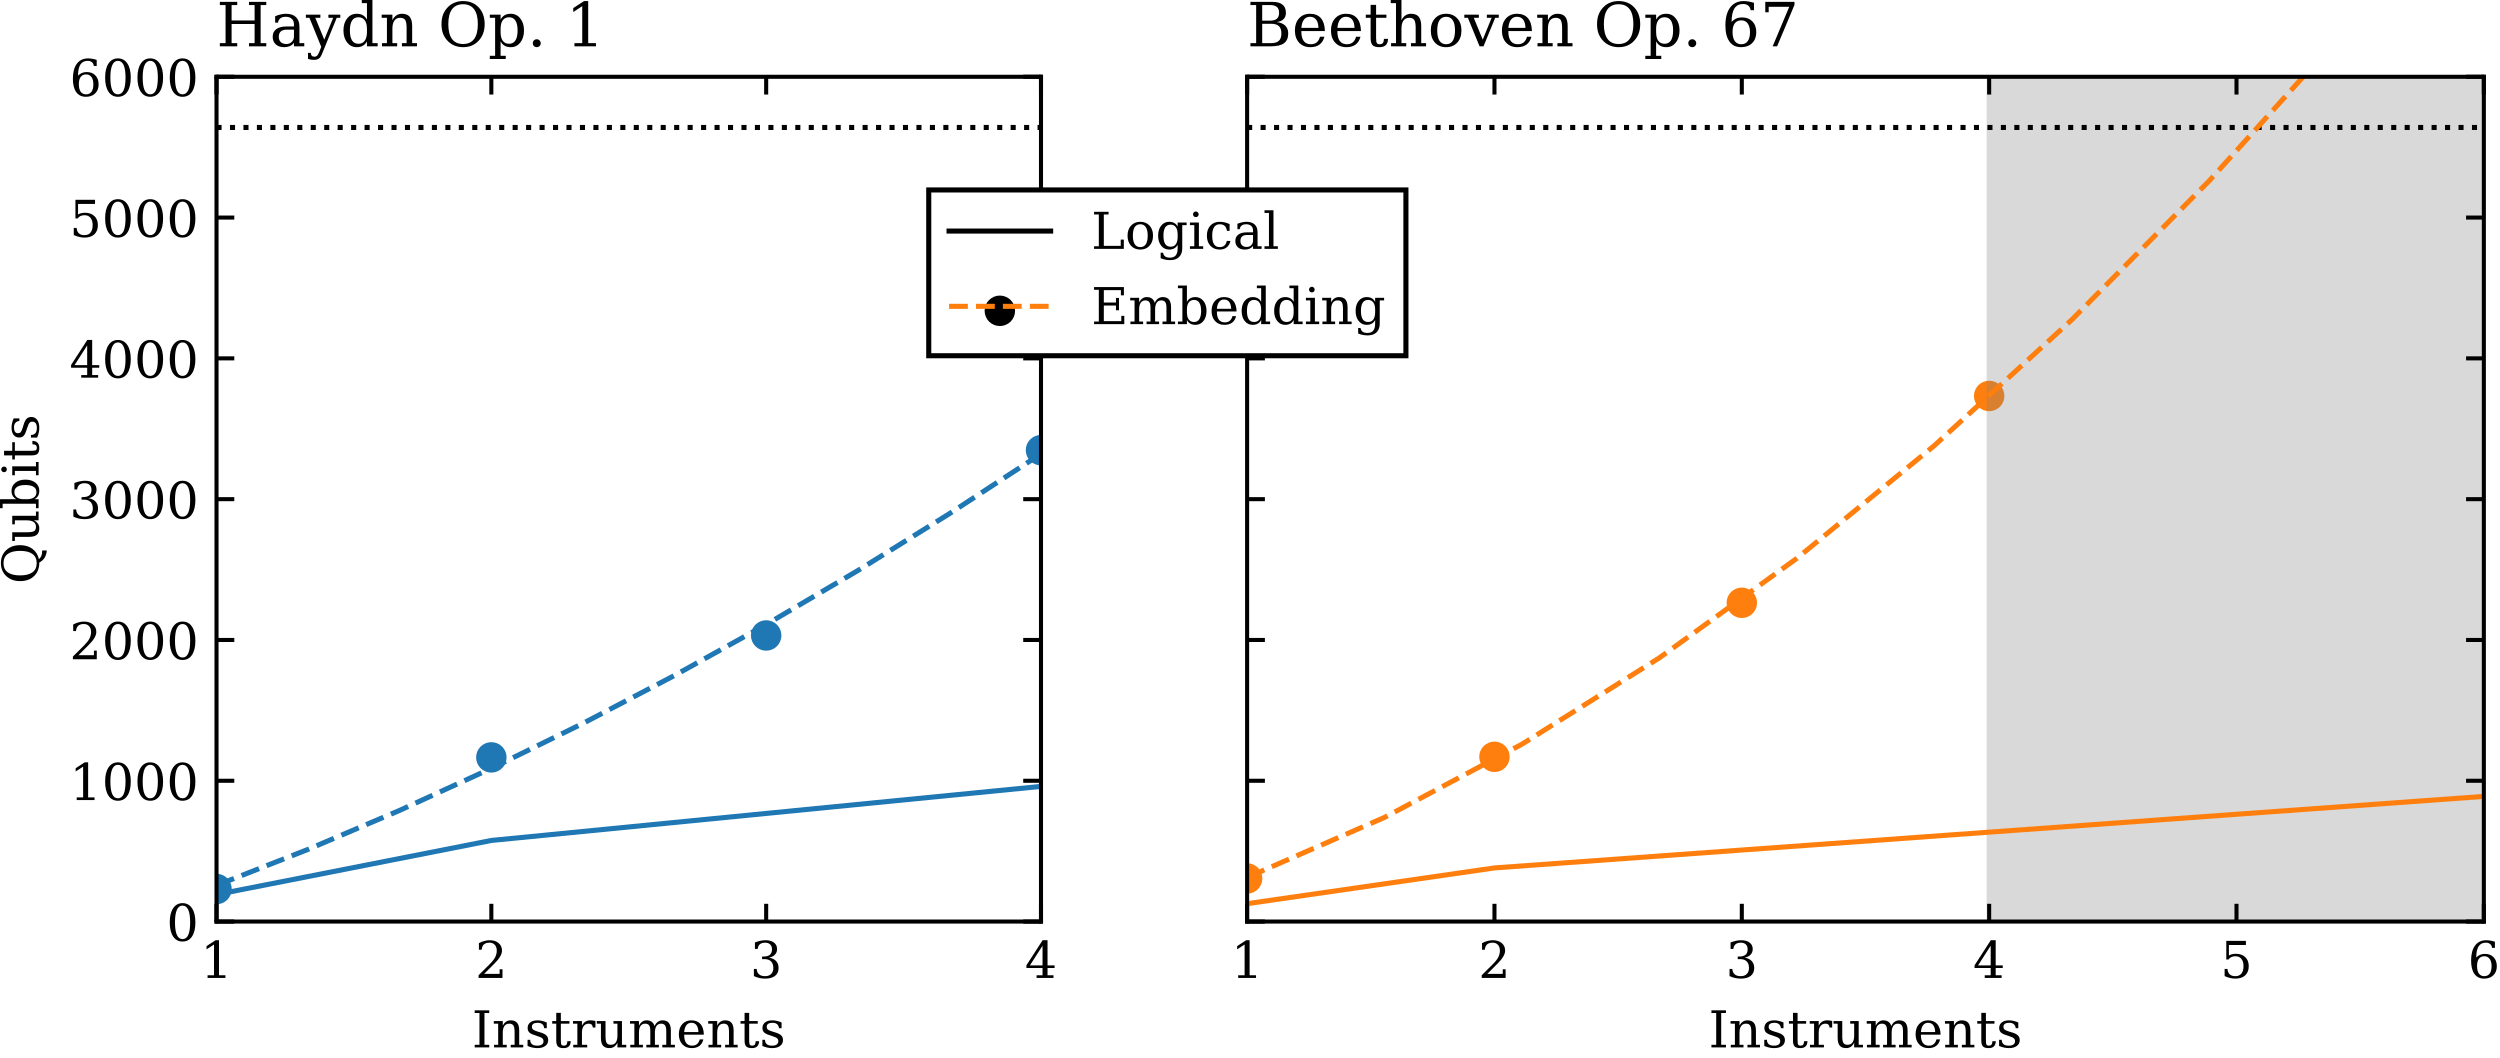
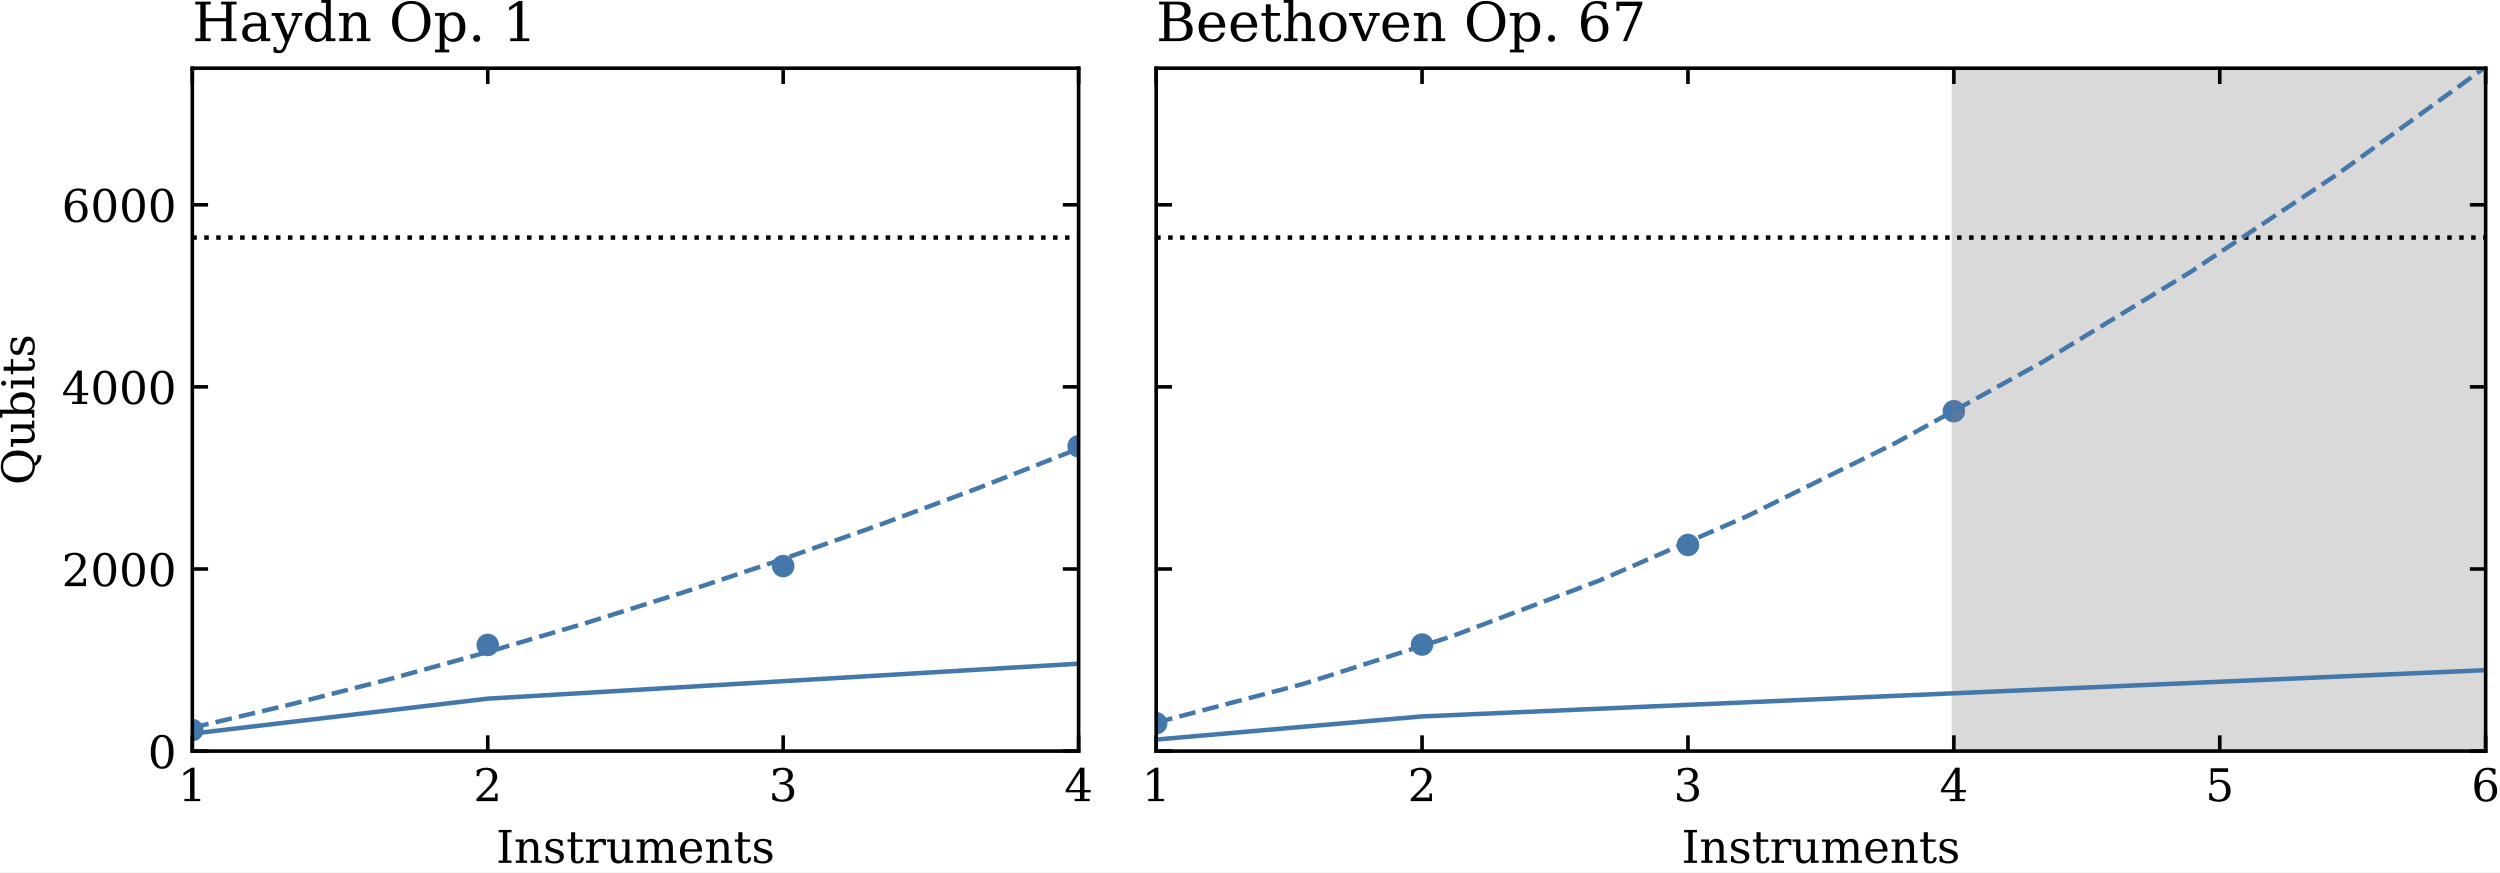
- <svg xmlns="http://www.w3.org/2000/svg" xmlns:xlink="http://www.w3.org/1999/xlink" width="492.209pt" height="208.294pt" viewBox="0 0 492.209 208.294" version="1.1">
+ <svg xmlns="http://www.w3.org/2000/svg" xmlns:xlink="http://www.w3.org/1999/xlink" width="554.189pt" height="193.354pt" viewBox="0 0 554.189 193.354" version="1.1">
  <defs>
    <style type="text/css">*{stroke-linejoin: round; stroke-linecap: butt}</style>
  </defs>
  <g id="figure_1">
    <g id="patch_1">
-       <path d="M 0 208.294  L 492.209 208.294  L 492.209 0  L 0 0  z " style="fill: #ffffff" />
+       <path d="M 0 193.354  L 554.189 193.354  L 554.189 0  L 0 0  z " style="fill: #ffffff" />
    </g>
    <g id="axes_1">
      <g id="patch_2">
-         <path d="M 42.628 181.438  L 204.955 181.438  L 204.955 15.118  L 42.628 15.118  z " style="fill: #ffffff" />
+         <path d="M 42.628 166.498  L 239.104 166.498  L 239.104 15.118  L 42.628 15.118  z " style="fill: #ffffff" />
      </g>
      <g id="PathCollection_1">
        <defs>
-           <path id="m688dfed98d" d="M 0 2.5  C 0.663 2.5 1.299 2.237 1.768 1.768  C 2.237 1.299 2.5 0.663 2.5 0  C 2.5 -0.663 2.237 -1.299 1.768 -1.768  C 1.299 -2.237 0.663 -2.5 0 -2.5  C -0.663 -2.5 -1.299 -2.237 -1.768 -1.768  C -2.237 -1.299 -2.5 -0.663 -2.5 0  C -2.5 0.663 -2.237 1.299 -1.768 1.768  C -1.299 2.237 -0.663 2.5 0 2.5  z " style="stroke: #1f77b4" />
+           <path id="mcd57a1ce0a" d="M 0 2  C 0.53 2 1.039 1.789 1.414 1.414  C 1.789 1.039 2 0.53 2 0  C 2 -0.53 1.789 -1.039 1.414 -1.414  C 1.039 -1.789 0.53 -2 0 -2  C -0.53 -2 -1.039 -1.789 -1.414 -1.414  C -1.789 -1.039 -2 -0.53 -2 0  C -2 0.53 -1.789 1.039 -1.414 1.414  C -1.039 1.789 -0.53 2 0 2  z " style="stroke: #4477aa" />
        </defs>
-         <g clip-path="url(#p715197f129)">
-           <use xlink:href="#m688dfed98d" x="42.628" y="175.035" style="fill: #1f77b4; stroke: #1f77b4" />
-           <use xlink:href="#m688dfed98d" x="96.737" y="149.117" style="fill: #1f77b4; stroke: #1f77b4" />
-           <use xlink:href="#m688dfed98d" x="150.846" y="125.111" style="fill: #1f77b4; stroke: #1f77b4" />
-           <use xlink:href="#m688dfed98d" x="204.955" y="88.632" style="fill: #1f77b4; stroke: #1f77b4" />
+         <g clip-path="url(#pbb71587a78)">
+           <use xlink:href="#mcd57a1ce0a" x="42.628" y="161.836" style="fill: #4477aa; stroke: #4477aa" />
+           <use xlink:href="#mcd57a1ce0a" x="108.12" y="142.964" style="fill: #4477aa; stroke: #4477aa" />
+           <use xlink:href="#mcd57a1ce0a" x="173.612" y="125.484" style="fill: #4477aa; stroke: #4477aa" />
+           <use xlink:href="#mcd57a1ce0a" x="239.104" y="98.922" style="fill: #4477aa; stroke: #4477aa" />
        </g>
      </g>
      <g id="matplotlib.axis_1">
        <g id="xtick_1">
          <g id="line2d_1">
            <defs>
-               <path id="m44db2ed4cb" d="M 0 0  L 0 -3.5  " style="stroke: #000000; stroke-width: 0.8" />
+               <path id="m752a797c3e" d="M 0 0  L 0 -3.5  " style="stroke: #000000; stroke-width: 0.8" />
            </defs>
            <g>
-               <use xlink:href="#m44db2ed4cb" x="42.628" y="181.438" style="stroke: #000000; stroke-width: 0.8" />
+               <use xlink:href="#m752a797c3e" x="42.628" y="166.498" style="stroke: #000000; stroke-width: 0.8" />
            </g>
          </g>
          <g id="line2d_2">
            <defs>
-               <path id="mf8edf6adbf" d="M 0 0  L 0 3.5  " style="stroke: #000000; stroke-width: 0.8" />
+               <path id="m4a52212187" d="M 0 0  L 0 3.5  " style="stroke: #000000; stroke-width: 0.8" />
            </defs>
            <g>
-               <use xlink:href="#mf8edf6adbf" x="42.628" y="15.118" style="stroke: #000000; stroke-width: 0.8" />
+               <use xlink:href="#m4a52212187" x="42.628" y="15.118" style="stroke: #000000; stroke-width: 0.8" />
            </g>
          </g>
          <g id="text_1">
-             <text style="font: 10px 'DejaVu Serif', 'Bitstream Vera Serif', 'Computer Modern Roman', 'New Century Schoolbook', 'Century Schoolbook L', 'Utopia', 'ITC Bookman', 'Bookman', 'Nimbus Roman No9 L', 'Times New Roman', 'Times', 'Palatino', 'Charter', serif; text-anchor: middle" x="42.628" y="192.537" transform="rotate(-0 42.62812 192.5366)">1</text>
+             <text style="font: 10px 'DejaVu Serif', 'Bitstream Vera Serif', 'Computer Modern Roman', 'New Century Schoolbook', 'Century Schoolbook L', 'Utopia', 'ITC Bookman', 'Bookman', 'Nimbus Roman No9 L', 'Times New Roman', 'Times', 'Palatino', 'Charter', serif; text-anchor: middle" x="42.628" y="177.597" transform="rotate(-0 42.62812 177.5966)">1</text>
          </g>
        </g>
        <g id="xtick_2">
          <g id="line2d_3">
            <g>
-               <use xlink:href="#m44db2ed4cb" x="96.737" y="181.438" style="stroke: #000000; stroke-width: 0.8" />
+               <use xlink:href="#m752a797c3e" x="108.12" y="166.498" style="stroke: #000000; stroke-width: 0.8" />
            </g>
          </g>
          <g id="line2d_4">
            <g>
-               <use xlink:href="#mf8edf6adbf" x="96.737" y="15.118" style="stroke: #000000; stroke-width: 0.8" />
+               <use xlink:href="#m4a52212187" x="108.12" y="15.118" style="stroke: #000000; stroke-width: 0.8" />
            </g>
          </g>
          <g id="text_2">
-             <text style="font: 10px 'DejaVu Serif', 'Bitstream Vera Serif', 'Computer Modern Roman', 'New Century Schoolbook', 'Century Schoolbook L', 'Utopia', 'ITC Bookman', 'Bookman', 'Nimbus Roman No9 L', 'Times New Roman', 'Times', 'Palatino', 'Charter', serif; text-anchor: middle" x="96.737" y="192.537" transform="rotate(-0 96.73722 192.5366)">2</text>
+             <text style="font: 10px 'DejaVu Serif', 'Bitstream Vera Serif', 'Computer Modern Roman', 'New Century Schoolbook', 'Century Schoolbook L', 'Utopia', 'ITC Bookman', 'Bookman', 'Nimbus Roman No9 L', 'Times New Roman', 'Times', 'Palatino', 'Charter', serif; text-anchor: middle" x="108.12" y="177.597" transform="rotate(-0 108.1201 177.5966)">2</text>
          </g>
        </g>
        <g id="xtick_3">
          <g id="line2d_5">
            <g>
-               <use xlink:href="#m44db2ed4cb" x="150.846" y="181.438" style="stroke: #000000; stroke-width: 0.8" />
+               <use xlink:href="#m752a797c3e" x="173.612" y="166.498" style="stroke: #000000; stroke-width: 0.8" />
            </g>
          </g>
          <g id="line2d_6">
            <g>
-               <use xlink:href="#mf8edf6adbf" x="150.846" y="15.118" style="stroke: #000000; stroke-width: 0.8" />
+               <use xlink:href="#m4a52212187" x="173.612" y="15.118" style="stroke: #000000; stroke-width: 0.8" />
            </g>
          </g>
          <g id="text_3">
-             <text style="font: 10px 'DejaVu Serif', 'Bitstream Vera Serif', 'Computer Modern Roman', 'New Century Schoolbook', 'Century Schoolbook L', 'Utopia', 'ITC Bookman', 'Bookman', 'Nimbus Roman No9 L', 'Times New Roman', 'Times', 'Palatino', 'Charter', serif; text-anchor: middle" x="150.846" y="192.537" transform="rotate(-0 150.8463 192.5366)">3</text>
+             <text style="font: 10px 'DejaVu Serif', 'Bitstream Vera Serif', 'Computer Modern Roman', 'New Century Schoolbook', 'Century Schoolbook L', 'Utopia', 'ITC Bookman', 'Bookman', 'Nimbus Roman No9 L', 'Times New Roman', 'Times', 'Palatino', 'Charter', serif; text-anchor: middle" x="173.612" y="177.597" transform="rotate(-0 173.6121 177.5966)">3</text>
          </g>
        </g>
        <g id="xtick_4">
          <g id="line2d_7">
            <g>
-               <use xlink:href="#m44db2ed4cb" x="204.955" y="181.438" style="stroke: #000000; stroke-width: 0.8" />
+               <use xlink:href="#m752a797c3e" x="239.104" y="166.498" style="stroke: #000000; stroke-width: 0.8" />
            </g>
          </g>
          <g id="line2d_8">
            <g>
-               <use xlink:href="#mf8edf6adbf" x="204.955" y="15.118" style="stroke: #000000; stroke-width: 0.8" />
+               <use xlink:href="#m4a52212187" x="239.104" y="15.118" style="stroke: #000000; stroke-width: 0.8" />
            </g>
          </g>
          <g id="text_4">
-             <text style="font: 10px 'DejaVu Serif', 'Bitstream Vera Serif', 'Computer Modern Roman', 'New Century Schoolbook', 'Century Schoolbook L', 'Utopia', 'ITC Bookman', 'Bookman', 'Nimbus Roman No9 L', 'Times New Roman', 'Times', 'Palatino', 'Charter', serif; text-anchor: middle" x="204.955" y="192.537" transform="rotate(-0 204.9554 192.5366)">4</text>
+             <text style="font: 10px 'DejaVu Serif', 'Bitstream Vera Serif', 'Computer Modern Roman', 'New Century Schoolbook', 'Century Schoolbook L', 'Utopia', 'ITC Bookman', 'Bookman', 'Nimbus Roman No9 L', 'Times New Roman', 'Times', 'Palatino', 'Charter', serif; text-anchor: middle" x="239.104" y="177.597" transform="rotate(-0 239.1041 177.5966)">4</text>
          </g>
        </g>
        <g id="text_5">
-           <text style="font: 10px 'DejaVu Serif', 'Bitstream Vera Serif', 'Computer Modern Roman', 'New Century Schoolbook', 'Century Schoolbook L', 'Utopia', 'ITC Bookman', 'Bookman', 'Nimbus Roman No9 L', 'Times New Roman', 'Times', 'Palatino', 'Charter', serif; text-anchor: middle" x="123.792" y="206.215" transform="rotate(-0 123.7918 206.2147)">Instruments</text>
+           <text style="font: 10px 'DejaVu Serif', 'Bitstream Vera Serif', 'Computer Modern Roman', 'New Century Schoolbook', 'Century Schoolbook L', 'Utopia', 'ITC Bookman', 'Bookman', 'Nimbus Roman No9 L', 'Times New Roman', 'Times', 'Palatino', 'Charter', serif; text-anchor: middle" x="140.866" y="191.275" transform="rotate(-0 140.8661 191.2747)">Instruments</text>
        </g>
      </g>
      <g id="matplotlib.axis_2">
        <g id="ytick_1">
          <g id="line2d_9">
            <defs>
-               <path id="me3b88ab811" d="M 0 0  L 3.5 0  " style="stroke: #000000; stroke-width: 0.8" />
+               <path id="mf009069f1a" d="M 0 0  L 3.5 0  " style="stroke: #000000; stroke-width: 0.8" />
            </defs>
            <g>
-               <use xlink:href="#me3b88ab811" x="42.628" y="181.438" style="stroke: #000000; stroke-width: 0.8" />
+               <use xlink:href="#mf009069f1a" x="42.628" y="166.498" style="stroke: #000000; stroke-width: 0.8" />
            </g>
          </g>
          <g id="line2d_10">
            <defs>
-               <path id="m9dbf213129" d="M 0 0  L -3.5 0  " style="stroke: #000000; stroke-width: 0.8" />
+               <path id="m4f941d3b76" d="M 0 0  L -3.5 0  " style="stroke: #000000; stroke-width: 0.8" />
            </defs>
            <g>
-               <use xlink:href="#m9dbf213129" x="204.955" y="181.438" style="stroke: #000000; stroke-width: 0.8" />
+               <use xlink:href="#m4f941d3b76" x="239.104" y="166.498" style="stroke: #000000; stroke-width: 0.8" />
            </g>
          </g>
          <g id="text_6">
-             <text style="font: 10px 'DejaVu Serif', 'Bitstream Vera Serif', 'Computer Modern Roman', 'New Century Schoolbook', 'Century Schoolbook L', 'Utopia', 'ITC Bookman', 'Bookman', 'Nimbus Roman No9 L', 'Times New Roman', 'Times', 'Palatino', 'Charter', serif; text-anchor: end" x="39.128" y="185.237" transform="rotate(-0 39.12812 185.2373)">0</text>
+             <text style="font: 10px 'DejaVu Serif', 'Bitstream Vera Serif', 'Computer Modern Roman', 'New Century Schoolbook', 'Century Schoolbook L', 'Utopia', 'ITC Bookman', 'Bookman', 'Nimbus Roman No9 L', 'Times New Roman', 'Times', 'Palatino', 'Charter', serif; text-anchor: end" x="39.128" y="170.297" transform="rotate(-0 39.12812 170.2973)">0</text>
          </g>
        </g>
        <g id="ytick_2">
          <g id="line2d_11">
            <g>
-               <use xlink:href="#me3b88ab811" x="42.628" y="153.718" style="stroke: #000000; stroke-width: 0.8" />
+               <use xlink:href="#mf009069f1a" x="42.628" y="126.13" style="stroke: #000000; stroke-width: 0.8" />
            </g>
          </g>
          <g id="line2d_12">
            <g>
-               <use xlink:href="#m9dbf213129" x="204.955" y="153.718" style="stroke: #000000; stroke-width: 0.8" />
+               <use xlink:href="#m4f941d3b76" x="239.104" y="126.13" style="stroke: #000000; stroke-width: 0.8" />
            </g>
          </g>
          <g id="text_7">
-             <text style="font: 10px 'DejaVu Serif', 'Bitstream Vera Serif', 'Computer Modern Roman', 'New Century Schoolbook', 'Century Schoolbook L', 'Utopia', 'ITC Bookman', 'Bookman', 'Nimbus Roman No9 L', 'Times New Roman', 'Times', 'Palatino', 'Charter', serif; text-anchor: end" x="39.128" y="157.517" transform="rotate(-0 39.12812 157.5173)">1000</text>
+             <text style="font: 10px 'DejaVu Serif', 'Bitstream Vera Serif', 'Computer Modern Roman', 'New Century Schoolbook', 'Century Schoolbook L', 'Utopia', 'ITC Bookman', 'Bookman', 'Nimbus Roman No9 L', 'Times New Roman', 'Times', 'Palatino', 'Charter', serif; text-anchor: end" x="39.128" y="129.929" transform="rotate(-0 39.12812 129.9293)">2000</text>
          </g>
        </g>
        <g id="ytick_3">
          <g id="line2d_13">
            <g>
-               <use xlink:href="#me3b88ab811" x="42.628" y="125.998" style="stroke: #000000; stroke-width: 0.8" />
+               <use xlink:href="#mf009069f1a" x="42.628" y="85.762" style="stroke: #000000; stroke-width: 0.8" />
            </g>
          </g>
          <g id="line2d_14">
            <g>
-               <use xlink:href="#m9dbf213129" x="204.955" y="125.998" style="stroke: #000000; stroke-width: 0.8" />
+               <use xlink:href="#m4f941d3b76" x="239.104" y="85.762" style="stroke: #000000; stroke-width: 0.8" />
            </g>
          </g>
          <g id="text_8">
-             <text style="font: 10px 'DejaVu Serif', 'Bitstream Vera Serif', 'Computer Modern Roman', 'New Century Schoolbook', 'Century Schoolbook L', 'Utopia', 'ITC Bookman', 'Bookman', 'Nimbus Roman No9 L', 'Times New Roman', 'Times', 'Palatino', 'Charter', serif; text-anchor: end" x="39.128" y="129.797" transform="rotate(-0 39.12812 129.7973)">2000</text>
+             <text style="font: 10px 'DejaVu Serif', 'Bitstream Vera Serif', 'Computer Modern Roman', 'New Century Schoolbook', 'Century Schoolbook L', 'Utopia', 'ITC Bookman', 'Bookman', 'Nimbus Roman No9 L', 'Times New Roman', 'Times', 'Palatino', 'Charter', serif; text-anchor: end" x="39.128" y="89.561" transform="rotate(-0 39.12812 89.56134)">4000</text>
          </g>
        </g>
        <g id="ytick_4">
          <g id="line2d_15">
            <g>
-               <use xlink:href="#me3b88ab811" x="42.628" y="98.278" style="stroke: #000000; stroke-width: 0.8" />
+               <use xlink:href="#mf009069f1a" x="42.628" y="45.394" style="stroke: #000000; stroke-width: 0.8" />
            </g>
          </g>
          <g id="line2d_16">
            <g>
-               <use xlink:href="#m9dbf213129" x="204.955" y="98.278" style="stroke: #000000; stroke-width: 0.8" />
+               <use xlink:href="#m4f941d3b76" x="239.104" y="45.394" style="stroke: #000000; stroke-width: 0.8" />
            </g>
          </g>
          <g id="text_9">
-             <text style="font: 10px 'DejaVu Serif', 'Bitstream Vera Serif', 'Computer Modern Roman', 'New Century Schoolbook', 'Century Schoolbook L', 'Utopia', 'ITC Bookman', 'Bookman', 'Nimbus Roman No9 L', 'Times New Roman', 'Times', 'Palatino', 'Charter', serif; text-anchor: end" x="39.128" y="102.077" transform="rotate(-0 39.12812 102.0773)">3000</text>
-           </g>
-         </g>
-         <g id="ytick_5">
-           <g id="line2d_17">
-             <g>
-               <use xlink:href="#me3b88ab811" x="42.628" y="70.558" style="stroke: #000000; stroke-width: 0.8" />
-             </g>
-           </g>
-           <g id="line2d_18">
-             <g>
-               <use xlink:href="#m9dbf213129" x="204.955" y="70.558" style="stroke: #000000; stroke-width: 0.8" />
-             </g>
-           </g>
-           <g id="text_10">
-             <text style="font: 10px 'DejaVu Serif', 'Bitstream Vera Serif', 'Computer Modern Roman', 'New Century Schoolbook', 'Century Schoolbook L', 'Utopia', 'ITC Bookman', 'Bookman', 'Nimbus Roman No9 L', 'Times New Roman', 'Times', 'Palatino', 'Charter', serif; text-anchor: end" x="39.128" y="74.357" transform="rotate(-0 39.12812 74.35734)">4000</text>
-           </g>
-         </g>
-         <g id="ytick_6">
-           <g id="line2d_19">
-             <g>
-               <use xlink:href="#me3b88ab811" x="42.628" y="42.838" style="stroke: #000000; stroke-width: 0.8" />
-             </g>
-           </g>
-           <g id="line2d_20">
-             <g>
-               <use xlink:href="#m9dbf213129" x="204.955" y="42.838" style="stroke: #000000; stroke-width: 0.8" />
-             </g>
-           </g>
-           <g id="text_11">
-             <text style="font: 10px 'DejaVu Serif', 'Bitstream Vera Serif', 'Computer Modern Roman', 'New Century Schoolbook', 'Century Schoolbook L', 'Utopia', 'ITC Bookman', 'Bookman', 'Nimbus Roman No9 L', 'Times New Roman', 'Times', 'Palatino', 'Charter', serif; text-anchor: end" x="39.128" y="46.637" transform="rotate(-0 39.12812 46.63734)">5000</text>
-           </g>
-         </g>
-         <g id="ytick_7">
-           <g id="line2d_21">
-             <g>
-               <use xlink:href="#me3b88ab811" x="42.628" y="15.118" style="stroke: #000000; stroke-width: 0.8" />
-             </g>
-           </g>
-           <g id="line2d_22">
-             <g>
-               <use xlink:href="#m9dbf213129" x="204.955" y="15.118" style="stroke: #000000; stroke-width: 0.8" />
-             </g>
-           </g>
-           <g id="text_12">
-             <text style="font: 10px 'DejaVu Serif', 'Bitstream Vera Serif', 'Computer Modern Roman', 'New Century Schoolbook', 'Century Schoolbook L', 'Utopia', 'ITC Bookman', 'Bookman', 'Nimbus Roman No9 L', 'Times New Roman', 'Times', 'Palatino', 'Charter', serif; text-anchor: end" x="39.128" y="18.917" transform="rotate(-0 39.12812 18.91734)">6000</text>
-           </g>
-         </g>
-         <g id="text_13">
-           <text style="font: 10px 'DejaVu Serif', 'Bitstream Vera Serif', 'Computer Modern Roman', 'New Century Schoolbook', 'Century Schoolbook L', 'Utopia', 'ITC Bookman', 'Bookman', 'Nimbus Roman No9 L', 'Times New Roman', 'Times', 'Palatino', 'Charter', serif; text-anchor: middle" x="7.598" y="98.278" transform="rotate(-90 7.598438 98.27813)">Qubits</text>
-         </g>
-       </g>
-       <g id="line2d_23">
-         <path d="M 42.628 176.116  L 96.737 165.471  L 150.846 160.149  L 204.955 154.827  " clip-path="url(#p715197f129)" style="fill: none; stroke: #1f77b4; stroke-linecap: square" />
+             <text style="font: 10px 'DejaVu Serif', 'Bitstream Vera Serif', 'Computer Modern Roman', 'New Century Schoolbook', 'Century Schoolbook L', 'Utopia', 'ITC Bookman', 'Bookman', 'Nimbus Roman No9 L', 'Times New Roman', 'Times', 'Palatino', 'Charter', serif; text-anchor: end" x="39.128" y="49.193" transform="rotate(-0 39.12812 49.19334)">6000</text>
+           </g>
+         </g>
+         <g id="text_10">
+           <text style="font: 10px 'DejaVu Serif', 'Bitstream Vera Serif', 'Computer Modern Roman', 'New Century Schoolbook', 'Century Schoolbook L', 'Utopia', 'ITC Bookman', 'Bookman', 'Nimbus Roman No9 L', 'Times New Roman', 'Times', 'Palatino', 'Charter', serif; text-anchor: middle" x="7.598" y="90.808" transform="rotate(-90 7.598438 90.80813)">Qubits</text>
+         </g>
+       </g>
+       <g id="line2d_17">
+         <path d="M 42.628 162.623  L 108.12 154.872  L 173.612 150.997  L 239.104 147.121  " clip-path="url(#pbb71587a78)" style="fill: none; stroke: #4477aa; stroke-linecap: square" />
      </g>
      <g id="LineCollection_1">
-         <path d="M 42.628 25.097  L 204.955 25.097  " clip-path="url(#p715197f129)" style="fill: none; stroke-dasharray: 1,1.65; stroke-dashoffset: 0; stroke: #000000" />
-       </g>
-       <g id="line2d_24">
-         <path d="M 42.628 174.315  L 60.664 167.222  L 78.701 159.542  L 96.737 151.275  L 114.774 142.421  L 132.81 132.98  L 150.846 122.953  L 168.883 112.339  L 186.919 101.138  L 204.955 89.351  " clip-path="url(#p715197f129)" style="fill: none; stroke-dasharray: 3.7,1.6; stroke-dashoffset: 0; stroke: #1f77b4" />
+         <path d="M 42.628 52.66  L 239.104 52.66  " clip-path="url(#pbb71587a78)" style="fill: none; stroke-dasharray: 1,1.65; stroke-dashoffset: 0; stroke: #000000" />
+       </g>
+       <g id="line2d_18">
+         <path d="M 42.628 161.312  L 64.459 156.147  L 86.289 150.554  L 108.12 144.535  L 129.951 138.088  L 151.781 131.214  L 173.612 123.913  L 195.443 116.184  L 217.273 108.029  L 239.104 99.446  " clip-path="url(#pbb71587a78)" style="fill: none; stroke-dasharray: 3.7,1.6; stroke-dashoffset: 0; stroke: #4477aa" />
      </g>
      <g id="patch_3">
-         <path d="M 42.628 181.438  L 42.628 15.118  " style="fill: none; stroke: #000000; stroke-width: 0.8; stroke-linejoin: miter; stroke-linecap: square" />
+         <path d="M 42.628 166.498  L 42.628 15.118  " style="fill: none; stroke: #000000; stroke-width: 0.8; stroke-linejoin: miter; stroke-linecap: square" />
      </g>
      <g id="patch_4">
-         <path d="M 204.955 181.438  L 204.955 15.118  " style="fill: none; stroke: #000000; stroke-width: 0.8; stroke-linejoin: miter; stroke-linecap: square" />
+         <path d="M 239.104 166.498  L 239.104 15.118  " style="fill: none; stroke: #000000; stroke-width: 0.8; stroke-linejoin: miter; stroke-linecap: square" />
      </g>
      <g id="patch_5">
-         <path d="M 42.628 181.438  L 204.955 181.438  " style="fill: none; stroke: #000000; stroke-width: 0.8; stroke-linejoin: miter; stroke-linecap: square" />
+         <path d="M 42.628 166.498  L 239.104 166.498  " style="fill: none; stroke: #000000; stroke-width: 0.8; stroke-linejoin: miter; stroke-linecap: square" />
      </g>
      <g id="patch_6">
-         <path d="M 42.628 15.118  L 204.955 15.118  " style="fill: none; stroke: #000000; stroke-width: 0.8; stroke-linejoin: miter; stroke-linecap: square" />
-       </g>
-       <g id="text_14">
+         <path d="M 42.628 15.118  L 239.104 15.118  " style="fill: none; stroke: #000000; stroke-width: 0.8; stroke-linejoin: miter; stroke-linecap: square" />
+       </g>
+       <g id="text_11">
        <text style="font: 12px 'DejaVu Serif', 'Bitstream Vera Serif', 'Computer Modern Roman', 'New Century Schoolbook', 'Century Schoolbook L', 'Utopia', 'ITC Bookman', 'Bookman', 'Nimbus Roman No9 L', 'Times New Roman', 'Times', 'Palatino', 'Charter', serif; text-anchor: start" x="42.628" y="9.118" transform="rotate(-0 42.62812 9.118125)">Haydn Op. 1</text>
      </g>
    </g>
    <g id="axes_2">
      <g id="patch_7">
-         <path d="M 245.537 181.438  L 489.028 181.438  L 489.028 15.118  L 245.537 15.118  z " style="fill: #ffffff" />
+         <path d="M 256.294 166.498  L 551.008 166.498  L 551.008 15.118  L 256.294 15.118  z " style="fill: #ffffff" />
      </g>
      <g id="PathCollection_2">
-         <defs>
-           <path id="m6ca7c2aa87" d="M 0 2.5  C 0.663 2.5 1.299 2.237 1.768 1.768  C 2.237 1.299 2.5 0.663 2.5 0  C 2.5 -0.663 2.237 -1.299 1.768 -1.768  C 1.299 -2.237 0.663 -2.5 0 -2.5  C -0.663 -2.5 -1.299 -2.237 -1.768 -1.768  C -2.237 -1.299 -2.5 -0.663 -2.5 0  C -2.5 0.663 -2.237 1.299 -1.768 1.768  C -1.299 2.237 -0.663 2.5 0 2.5  z " style="stroke: #ff7f0e" />
-         </defs>
-         <g clip-path="url(#p6dd63afc2b)">
-           <use xlink:href="#m6ca7c2aa87" x="245.537" y="172.956" style="fill: #ff7f0e; stroke: #ff7f0e" />
-           <use xlink:href="#m6ca7c2aa87" x="294.235" y="149.006" style="fill: #ff7f0e; stroke: #ff7f0e" />
-           <use xlink:href="#m6ca7c2aa87" x="342.934" y="118.68" style="fill: #ff7f0e; stroke: #ff7f0e" />
-           <use xlink:href="#m6ca7c2aa87" x="391.632" y="77.959" style="fill: #ff7f0e; stroke: #ff7f0e" />
+         <g clip-path="url(#p66dc0e9c15)">
+           <use xlink:href="#mcd57a1ce0a" x="256.294" y="160.322" style="fill: #4477aa; stroke: #4477aa" />
+           <use xlink:href="#mcd57a1ce0a" x="315.237" y="142.883" style="fill: #4477aa; stroke: #4477aa" />
+           <use xlink:href="#mcd57a1ce0a" x="374.18" y="120.802" style="fill: #4477aa; stroke: #4477aa" />
+           <use xlink:href="#mcd57a1ce0a" x="433.123" y="91.151" style="fill: #4477aa; stroke: #4477aa" />
        </g>
      </g>
      <g id="patch_8">
-         <path d="M 391.632 181.438  L 391.632 15.118  L 489.028 15.118  L 489.028 181.438  z " clip-path="url(#p6dd63afc2b)" style="fill: #808080; opacity: 0.3; stroke: #808080; stroke-linejoin: miter" />
+         <path d="M 433.123 166.498  L 433.123 15.118  L 551.008 15.118  L 551.008 166.498  z " clip-path="url(#p66dc0e9c15)" style="fill: #808080; opacity: 0.3; stroke: #808080; stroke-linejoin: miter" />
      </g>
      <g id="matplotlib.axis_3">
        <g id="xtick_5">
+           <g id="line2d_19">
+             <g>
+               <use xlink:href="#m752a797c3e" x="256.294" y="166.498" style="stroke: #000000; stroke-width: 0.8" />
+             </g>
+           </g>
+           <g id="line2d_20">
+             <g>
+               <use xlink:href="#m4a52212187" x="256.294" y="15.118" style="stroke: #000000; stroke-width: 0.8" />
+             </g>
+           </g>
+           <g id="text_12">
+             <text style="font: 10px 'DejaVu Serif', 'Bitstream Vera Serif', 'Computer Modern Roman', 'New Century Schoolbook', 'Century Schoolbook L', 'Utopia', 'ITC Bookman', 'Bookman', 'Nimbus Roman No9 L', 'Times New Roman', 'Times', 'Palatino', 'Charter', serif; text-anchor: middle" x="256.294" y="177.597" transform="rotate(-0 256.2941 177.5966)">1</text>
+           </g>
+         </g>
+         <g id="xtick_6">
+           <g id="line2d_21">
+             <g>
+               <use xlink:href="#m752a797c3e" x="315.237" y="166.498" style="stroke: #000000; stroke-width: 0.8" />
+             </g>
+           </g>
+           <g id="line2d_22">
+             <g>
+               <use xlink:href="#m4a52212187" x="315.237" y="15.118" style="stroke: #000000; stroke-width: 0.8" />
+             </g>
+           </g>
+           <g id="text_13">
+             <text style="font: 10px 'DejaVu Serif', 'Bitstream Vera Serif', 'Computer Modern Roman', 'New Century Schoolbook', 'Century Schoolbook L', 'Utopia', 'ITC Bookman', 'Bookman', 'Nimbus Roman No9 L', 'Times New Roman', 'Times', 'Palatino', 'Charter', serif; text-anchor: middle" x="315.237" y="177.597" transform="rotate(-0 315.2369 177.5966)">2</text>
+           </g>
+         </g>
+         <g id="xtick_7">
+           <g id="line2d_23">
+             <g>
+               <use xlink:href="#m752a797c3e" x="374.18" y="166.498" style="stroke: #000000; stroke-width: 0.8" />
+             </g>
+           </g>
+           <g id="line2d_24">
+             <g>
+               <use xlink:href="#m4a52212187" x="374.18" y="15.118" style="stroke: #000000; stroke-width: 0.8" />
+             </g>
+           </g>
+           <g id="text_14">
+             <text style="font: 10px 'DejaVu Serif', 'Bitstream Vera Serif', 'Computer Modern Roman', 'New Century Schoolbook', 'Century Schoolbook L', 'Utopia', 'ITC Bookman', 'Bookman', 'Nimbus Roman No9 L', 'Times New Roman', 'Times', 'Palatino', 'Charter', serif; text-anchor: middle" x="374.18" y="177.597" transform="rotate(-0 374.1797 177.5966)">3</text>
+           </g>
+         </g>
+         <g id="xtick_8">
          <g id="line2d_25">
            <g>
-               <use xlink:href="#m44db2ed4cb" x="245.537" y="181.438" style="stroke: #000000; stroke-width: 0.8" />
+               <use xlink:href="#m752a797c3e" x="433.123" y="166.498" style="stroke: #000000; stroke-width: 0.8" />
            </g>
          </g>
          <g id="line2d_26">
            <g>
-               <use xlink:href="#mf8edf6adbf" x="245.537" y="15.118" style="stroke: #000000; stroke-width: 0.8" />
+               <use xlink:href="#m4a52212187" x="433.123" y="15.118" style="stroke: #000000; stroke-width: 0.8" />
            </g>
          </g>
          <g id="text_15">
-             <text style="font: 10px 'DejaVu Serif', 'Bitstream Vera Serif', 'Computer Modern Roman', 'New Century Schoolbook', 'Century Schoolbook L', 'Utopia', 'ITC Bookman', 'Bookman', 'Nimbus Roman No9 L', 'Times New Roman', 'Times', 'Palatino', 'Charter', serif; text-anchor: middle" x="245.537" y="192.537" transform="rotate(-0 245.5372 192.5366)">1</text>
-           </g>
-         </g>
-         <g id="xtick_6">
+             <text style="font: 10px 'DejaVu Serif', 'Bitstream Vera Serif', 'Computer Modern Roman', 'New Century Schoolbook', 'Century Schoolbook L', 'Utopia', 'ITC Bookman', 'Bookman', 'Nimbus Roman No9 L', 'Times New Roman', 'Times', 'Palatino', 'Charter', serif; text-anchor: middle" x="433.123" y="177.597" transform="rotate(-0 433.1225 177.5966)">4</text>
+           </g>
+         </g>
+         <g id="xtick_9">
          <g id="line2d_27">
            <g>
-               <use xlink:href="#m44db2ed4cb" x="294.235" y="181.438" style="stroke: #000000; stroke-width: 0.8" />
+               <use xlink:href="#m752a797c3e" x="492.065" y="166.498" style="stroke: #000000; stroke-width: 0.8" />
            </g>
          </g>
          <g id="line2d_28">
            <g>
-               <use xlink:href="#mf8edf6adbf" x="294.235" y="15.118" style="stroke: #000000; stroke-width: 0.8" />
+               <use xlink:href="#m4a52212187" x="492.065" y="15.118" style="stroke: #000000; stroke-width: 0.8" />
            </g>
          </g>
          <g id="text_16">
-             <text style="font: 10px 'DejaVu Serif', 'Bitstream Vera Serif', 'Computer Modern Roman', 'New Century Schoolbook', 'Century Schoolbook L', 'Utopia', 'ITC Bookman', 'Bookman', 'Nimbus Roman No9 L', 'Times New Roman', 'Times', 'Palatino', 'Charter', serif; text-anchor: middle" x="294.235" y="192.537" transform="rotate(-0 294.2354 192.5366)">2</text>
-           </g>
-         </g>
-         <g id="xtick_7">
+             <text style="font: 10px 'DejaVu Serif', 'Bitstream Vera Serif', 'Computer Modern Roman', 'New Century Schoolbook', 'Century Schoolbook L', 'Utopia', 'ITC Bookman', 'Bookman', 'Nimbus Roman No9 L', 'Times New Roman', 'Times', 'Palatino', 'Charter', serif; text-anchor: middle" x="492.065" y="177.597" transform="rotate(-0 492.0653 177.5966)">5</text>
+           </g>
+         </g>
+         <g id="xtick_10">
          <g id="line2d_29">
            <g>
-               <use xlink:href="#m44db2ed4cb" x="342.934" y="181.438" style="stroke: #000000; stroke-width: 0.8" />
+               <use xlink:href="#m752a797c3e" x="551.008" y="166.498" style="stroke: #000000; stroke-width: 0.8" />
            </g>
          </g>
          <g id="line2d_30">
            <g>
-               <use xlink:href="#mf8edf6adbf" x="342.934" y="15.118" style="stroke: #000000; stroke-width: 0.8" />
+               <use xlink:href="#m4a52212187" x="551.008" y="15.118" style="stroke: #000000; stroke-width: 0.8" />
            </g>
          </g>
          <g id="text_17">
-             <text style="font: 10px 'DejaVu Serif', 'Bitstream Vera Serif', 'Computer Modern Roman', 'New Century Schoolbook', 'Century Schoolbook L', 'Utopia', 'ITC Bookman', 'Bookman', 'Nimbus Roman No9 L', 'Times New Roman', 'Times', 'Palatino', 'Charter', serif; text-anchor: middle" x="342.934" y="192.537" transform="rotate(-0 342.9336 192.5366)">3</text>
-           </g>
-         </g>
-         <g id="xtick_8">
+             <text style="font: 10px 'DejaVu Serif', 'Bitstream Vera Serif', 'Computer Modern Roman', 'New Century Schoolbook', 'Century Schoolbook L', 'Utopia', 'ITC Bookman', 'Bookman', 'Nimbus Roman No9 L', 'Times New Roman', 'Times', 'Palatino', 'Charter', serif; text-anchor: middle" x="551.008" y="177.597" transform="rotate(-0 551.0081 177.5966)">6</text>
+           </g>
+         </g>
+         <g id="text_18">
+           <text style="font: 10px 'DejaVu Serif', 'Bitstream Vera Serif', 'Computer Modern Roman', 'New Century Schoolbook', 'Century Schoolbook L', 'Utopia', 'ITC Bookman', 'Bookman', 'Nimbus Roman No9 L', 'Times New Roman', 'Times', 'Palatino', 'Charter', serif; text-anchor: middle" x="403.651" y="191.275" transform="rotate(-0 403.6511 191.2747)">Instruments</text>
+         </g>
+       </g>
+       <g id="matplotlib.axis_4">
+         <g id="ytick_5">
          <g id="line2d_31">
            <g>
-               <use xlink:href="#m44db2ed4cb" x="391.632" y="181.438" style="stroke: #000000; stroke-width: 0.8" />
+               <use xlink:href="#mf009069f1a" x="256.294" y="166.498" style="stroke: #000000; stroke-width: 0.8" />
            </g>
          </g>
          <g id="line2d_32">
            <g>
-               <use xlink:href="#mf8edf6adbf" x="391.632" y="15.118" style="stroke: #000000; stroke-width: 0.8" />
-             </g>
-           </g>
-           <g id="text_18">
-             <text style="font: 10px 'DejaVu Serif', 'Bitstream Vera Serif', 'Computer Modern Roman', 'New Century Schoolbook', 'Century Schoolbook L', 'Utopia', 'ITC Bookman', 'Bookman', 'Nimbus Roman No9 L', 'Times New Roman', 'Times', 'Palatino', 'Charter', serif; text-anchor: middle" x="391.632" y="192.537" transform="rotate(-0 391.6318 192.5366)">4</text>
-           </g>
-         </g>
-         <g id="xtick_9">
+               <use xlink:href="#m4f941d3b76" x="551.008" y="166.498" style="stroke: #000000; stroke-width: 0.8" />
+             </g>
+           </g>
+         </g>
+         <g id="ytick_6">
          <g id="line2d_33">
            <g>
-               <use xlink:href="#m44db2ed4cb" x="440.33" y="181.438" style="stroke: #000000; stroke-width: 0.8" />
+               <use xlink:href="#mf009069f1a" x="256.294" y="126.13" style="stroke: #000000; stroke-width: 0.8" />
            </g>
          </g>
          <g id="line2d_34">
            <g>
-               <use xlink:href="#mf8edf6adbf" x="440.33" y="15.118" style="stroke: #000000; stroke-width: 0.8" />
-             </g>
-           </g>
-           <g id="text_19">
-             <text style="font: 10px 'DejaVu Serif', 'Bitstream Vera Serif', 'Computer Modern Roman', 'New Century Schoolbook', 'Century Schoolbook L', 'Utopia', 'ITC Bookman', 'Bookman', 'Nimbus Roman No9 L', 'Times New Roman', 'Times', 'Palatino', 'Charter', serif; text-anchor: middle" x="440.33" y="192.537" transform="rotate(-0 440.3299 192.5366)">5</text>
-           </g>
-         </g>
-         <g id="xtick_10">
+               <use xlink:href="#m4f941d3b76" x="551.008" y="126.13" style="stroke: #000000; stroke-width: 0.8" />
+             </g>
+           </g>
+         </g>
+         <g id="ytick_7">
          <g id="line2d_35">
            <g>
-               <use xlink:href="#m44db2ed4cb" x="489.028" y="181.438" style="stroke: #000000; stroke-width: 0.8" />
+               <use xlink:href="#mf009069f1a" x="256.294" y="85.762" style="stroke: #000000; stroke-width: 0.8" />
            </g>
          </g>
          <g id="line2d_36">
            <g>
-               <use xlink:href="#mf8edf6adbf" x="489.028" y="15.118" style="stroke: #000000; stroke-width: 0.8" />
-             </g>
-           </g>
-           <g id="text_20">
-             <text style="font: 10px 'DejaVu Serif', 'Bitstream Vera Serif', 'Computer Modern Roman', 'New Century Schoolbook', 'Century Schoolbook L', 'Utopia', 'ITC Bookman', 'Bookman', 'Nimbus Roman No9 L', 'Times New Roman', 'Times', 'Palatino', 'Charter', serif; text-anchor: middle" x="489.028" y="192.537" transform="rotate(-0 489.0281 192.5366)">6</text>
-           </g>
-         </g>
-         <g id="text_21">
-           <text style="font: 10px 'DejaVu Serif', 'Bitstream Vera Serif', 'Computer Modern Roman', 'New Century Schoolbook', 'Century Schoolbook L', 'Utopia', 'ITC Bookman', 'Bookman', 'Nimbus Roman No9 L', 'Times New Roman', 'Times', 'Palatino', 'Charter', serif; text-anchor: middle" x="367.283" y="206.215" transform="rotate(-0 367.2827 206.2147)">Instruments</text>
-         </g>
-       </g>
-       <g id="matplotlib.axis_4">
+               <use xlink:href="#m4f941d3b76" x="551.008" y="85.762" style="stroke: #000000; stroke-width: 0.8" />
+             </g>
+           </g>
+         </g>
        <g id="ytick_8">
          <g id="line2d_37">
            <g>
-               <use xlink:href="#me3b88ab811" x="245.537" y="181.438" style="stroke: #000000; stroke-width: 0.8" />
+               <use xlink:href="#mf009069f1a" x="256.294" y="45.394" style="stroke: #000000; stroke-width: 0.8" />
            </g>
          </g>
          <g id="line2d_38">
            <g>
-               <use xlink:href="#m9dbf213129" x="489.028" y="181.438" style="stroke: #000000; stroke-width: 0.8" />
-             </g>
-           </g>
-         </g>
-         <g id="ytick_9">
-           <g id="line2d_39">
-             <g>
-               <use xlink:href="#me3b88ab811" x="245.537" y="153.718" style="stroke: #000000; stroke-width: 0.8" />
-             </g>
-           </g>
-           <g id="line2d_40">
-             <g>
-               <use xlink:href="#m9dbf213129" x="489.028" y="153.718" style="stroke: #000000; stroke-width: 0.8" />
-             </g>
-           </g>
-         </g>
-         <g id="ytick_10">
-           <g id="line2d_41">
-             <g>
-               <use xlink:href="#me3b88ab811" x="245.537" y="125.998" style="stroke: #000000; stroke-width: 0.8" />
-             </g>
-           </g>
-           <g id="line2d_42">
-             <g>
-               <use xlink:href="#m9dbf213129" x="489.028" y="125.998" style="stroke: #000000; stroke-width: 0.8" />
-             </g>
-           </g>
-         </g>
-         <g id="ytick_11">
-           <g id="line2d_43">
-             <g>
-               <use xlink:href="#me3b88ab811" x="245.537" y="98.278" style="stroke: #000000; stroke-width: 0.8" />
-             </g>
-           </g>
-           <g id="line2d_44">
-             <g>
-               <use xlink:href="#m9dbf213129" x="489.028" y="98.278" style="stroke: #000000; stroke-width: 0.8" />
-             </g>
-           </g>
-         </g>
-         <g id="ytick_12">
-           <g id="line2d_45">
-             <g>
-               <use xlink:href="#me3b88ab811" x="245.537" y="70.558" style="stroke: #000000; stroke-width: 0.8" />
-             </g>
-           </g>
-           <g id="line2d_46">
-             <g>
-               <use xlink:href="#m9dbf213129" x="489.028" y="70.558" style="stroke: #000000; stroke-width: 0.8" />
-             </g>
-           </g>
-         </g>
-         <g id="ytick_13">
-           <g id="line2d_47">
-             <g>
-               <use xlink:href="#me3b88ab811" x="245.537" y="42.838" style="stroke: #000000; stroke-width: 0.8" />
-             </g>
-           </g>
-           <g id="line2d_48">
-             <g>
-               <use xlink:href="#m9dbf213129" x="489.028" y="42.838" style="stroke: #000000; stroke-width: 0.8" />
-             </g>
-           </g>
-         </g>
-         <g id="ytick_14">
-           <g id="line2d_49">
-             <g>
-               <use xlink:href="#me3b88ab811" x="245.537" y="15.118" style="stroke: #000000; stroke-width: 0.8" />
-             </g>
-           </g>
-           <g id="line2d_50">
-             <g>
-               <use xlink:href="#m9dbf213129" x="489.028" y="15.118" style="stroke: #000000; stroke-width: 0.8" />
-             </g>
-           </g>
-         </g>
-       </g>
-       <g id="line2d_51">
-         <path d="M 245.537 177.918  L 294.235 170.877  L 342.934 167.356  L 391.632 163.836  L 440.33 160.315  L 489.028 156.795  " clip-path="url(#p6dd63afc2b)" style="fill: none; stroke: #ff7f0e; stroke-linecap: square" />
+               <use xlink:href="#m4f941d3b76" x="551.008" y="45.394" style="stroke: #000000; stroke-width: 0.8" />
+             </g>
+           </g>
+         </g>
+       </g>
+       <g id="line2d_39">
+         <path d="M 256.294 163.935  L 315.237 158.808  L 374.18 156.245  L 433.123 153.681  L 492.065 151.118  L 551.008 148.555  " clip-path="url(#p66dc0e9c15)" style="fill: none; stroke: #4477aa; stroke-linecap: square" />
      </g>
      <g id="LineCollection_2">
-         <path d="M 245.537 25.097  L 489.028 25.097  " clip-path="url(#p6dd63afc2b)" style="fill: none; stroke-dasharray: 1,1.65; stroke-dashoffset: 0; stroke: #000000" />
-       </g>
-       <g id="line2d_52">
-         <path d="M 245.537 172.755  L 272.592 160.931  L 299.646 146.519  L 326.701 129.519  L 353.755 109.931  L 380.81 87.755  L 407.864 62.991  L 434.919 35.639  L 461.974 5.699  L 467.545 -1  " clip-path="url(#p6dd63afc2b)" style="fill: none; stroke-dasharray: 3.7,1.6; stroke-dashoffset: 0; stroke: #ff7f0e" />
+         <path d="M 256.294 52.66  L 551.008 52.66  " clip-path="url(#p66dc0e9c15)" style="fill: none; stroke-dasharray: 1,1.65; stroke-dashoffset: 0; stroke: #000000" />
+       </g>
+       <g id="line2d_40">
+         <path d="M 256.294 160.175  L 289.04 151.566  L 321.786 141.072  L 354.532 128.694  L 387.278 114.431  L 420.024 98.284  L 452.77 80.252  L 485.516 60.336  L 518.262 38.536  L 551.008 14.851  " clip-path="url(#p66dc0e9c15)" style="fill: none; stroke-dasharray: 3.7,1.6; stroke-dashoffset: 0; stroke: #4477aa" />
      </g>
      <g id="patch_9">
-         <path d="M 245.537 181.438  L 245.537 15.118  " style="fill: none; stroke: #000000; stroke-width: 0.8; stroke-linejoin: miter; stroke-linecap: square" />
+         <path d="M 256.294 166.498  L 256.294 15.118  " style="fill: none; stroke: #000000; stroke-width: 0.8; stroke-linejoin: miter; stroke-linecap: square" />
      </g>
      <g id="patch_10">
-         <path d="M 489.028 181.438  L 489.028 15.118  " style="fill: none; stroke: #000000; stroke-width: 0.8; stroke-linejoin: miter; stroke-linecap: square" />
+         <path d="M 551.008 166.498  L 551.008 15.118  " style="fill: none; stroke: #000000; stroke-width: 0.8; stroke-linejoin: miter; stroke-linecap: square" />
      </g>
      <g id="patch_11">
-         <path d="M 245.537 181.438  L 489.028 181.438  " style="fill: none; stroke: #000000; stroke-width: 0.8; stroke-linejoin: miter; stroke-linecap: square" />
+         <path d="M 256.294 166.498  L 551.008 166.498  " style="fill: none; stroke: #000000; stroke-width: 0.8; stroke-linejoin: miter; stroke-linecap: square" />
      </g>
      <g id="patch_12">
-         <path d="M 245.537 15.118  L 489.028 15.118  " style="fill: none; stroke: #000000; stroke-width: 0.8; stroke-linejoin: miter; stroke-linecap: square" />
-       </g>
-       <g id="text_22">
-         <text style="font: 12px 'DejaVu Serif', 'Bitstream Vera Serif', 'Computer Modern Roman', 'New Century Schoolbook', 'Century Schoolbook L', 'Utopia', 'ITC Bookman', 'Bookman', 'Nimbus Roman No9 L', 'Times New Roman', 'Times', 'Palatino', 'Charter', serif; text-anchor: start" x="245.537" y="9.118" transform="rotate(-0 245.5372 9.118125)">Beethoven Op. 67</text>
-       </g>
-     </g>
-     <g id="legend_1">
-       <g id="patch_13">
-         <path d="M 182.855 70.039  L 276.802 70.039  L 276.802 37.398  L 182.855 37.398  z " style="fill: #ffffff; stroke: #000000; stroke-linejoin: miter" />
-       </g>
-       <g id="line2d_53">
-         <path d="M 186.855 45.497  L 196.855 45.497  L 206.855 45.497  " style="fill: none; stroke: #000000; stroke-linecap: square" />
-       </g>
-       <g id="text_23">
-         <text style="font: 10px 'DejaVu Serif', 'Bitstream Vera Serif', 'Computer Modern Roman', 'New Century Schoolbook', 'Century Schoolbook L', 'Utopia', 'ITC Bookman', 'Bookman', 'Nimbus Roman No9 L', 'Times New Roman', 'Times', 'Palatino', 'Charter', serif; text-anchor: start" x="214.855" y="48.997" transform="rotate(-0 214.8547 48.99656)">Logical</text>
-       </g>
-       <g id="PathCollection_3">
-         <defs>
-           <path id="mff0a31109e" d="M 0 2.5  C 0.663 2.5 1.299 2.237 1.768 1.768  C 2.237 1.299 2.5 0.663 2.5 0  C 2.5 -0.663 2.237 -1.299 1.768 -1.768  C 1.299 -2.237 0.663 -2.5 0 -2.5  C -0.663 -2.5 -1.299 -2.237 -1.768 -1.768  C -2.237 -1.299 -2.5 -0.663 -2.5 0  C -2.5 0.663 -2.237 1.299 -1.768 1.768  C -1.299 2.237 -0.663 2.5 0 2.5  z " style="stroke: #000000" />
-         </defs>
-         <g>
-           <use xlink:href="#mff0a31109e" x="196.855" y="61.192" style="stroke: #000000" />
-         </g>
-       </g>
-       <g id="line2d_54">
-         <path d="M 186.855 60.317  L 196.855 60.317  L 206.855 60.317  " style="fill: none; stroke-dasharray: 3.7,1.6; stroke-dashoffset: 0; stroke: #ff7f0e" />
-       </g>
-       <g id="text_24">
-         <text style="font: 10px 'DejaVu Serif', 'Bitstream Vera Serif', 'Computer Modern Roman', 'New Century Schoolbook', 'Century Schoolbook L', 'Utopia', 'ITC Bookman', 'Bookman', 'Nimbus Roman No9 L', 'Times New Roman', 'Times', 'Palatino', 'Charter', serif; text-anchor: start" x="214.855" y="63.817" transform="rotate(-0 214.8547 63.81688)">Embedding</text>
+         <path d="M 256.294 15.118  L 551.008 15.118  " style="fill: none; stroke: #000000; stroke-width: 0.8; stroke-linejoin: miter; stroke-linecap: square" />
+       </g>
+       <g id="text_19">
+         <text style="font: 12px 'DejaVu Serif', 'Bitstream Vera Serif', 'Computer Modern Roman', 'New Century Schoolbook', 'Century Schoolbook L', 'Utopia', 'ITC Bookman', 'Bookman', 'Nimbus Roman No9 L', 'Times New Roman', 'Times', 'Palatino', 'Charter', serif; text-anchor: start" x="256.294" y="9.118" transform="rotate(-0 256.2941 9.118125)">Beethoven Op. 67</text>
      </g>
    </g>
  </g>
  <defs>
-     <clipPath id="p715197f129">
-       <rect x="42.628" y="15.118" width="162.327" height="166.32" />
+     <clipPath id="pbb71587a78">
+       <rect x="42.628" y="15.118" width="196.476" height="151.38" />
    </clipPath>
-     <clipPath id="p6dd63afc2b">
-       <rect x="245.537" y="15.118" width="243.491" height="166.32" />
+     <clipPath id="p66dc0e9c15">
+       <rect x="256.294" y="15.118" width="294.714" height="151.38" />
    </clipPath>
  </defs>
</svg>
